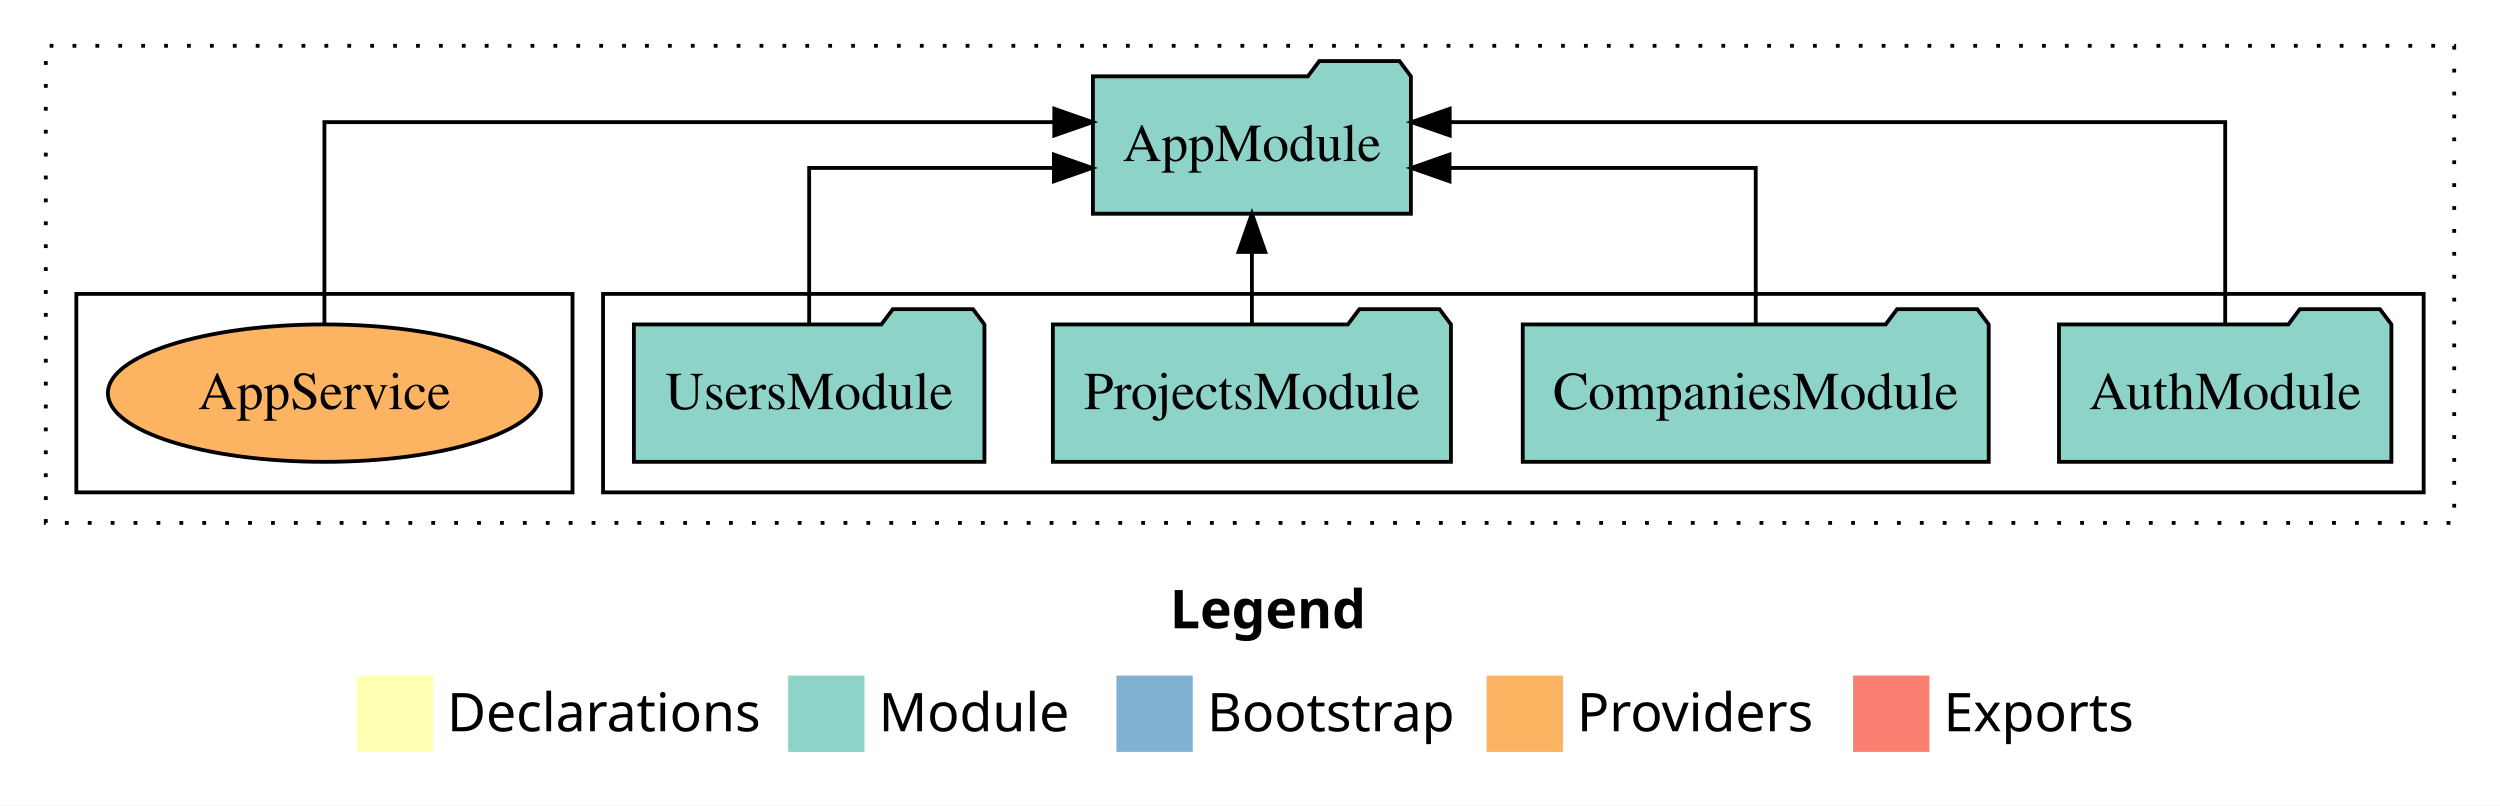
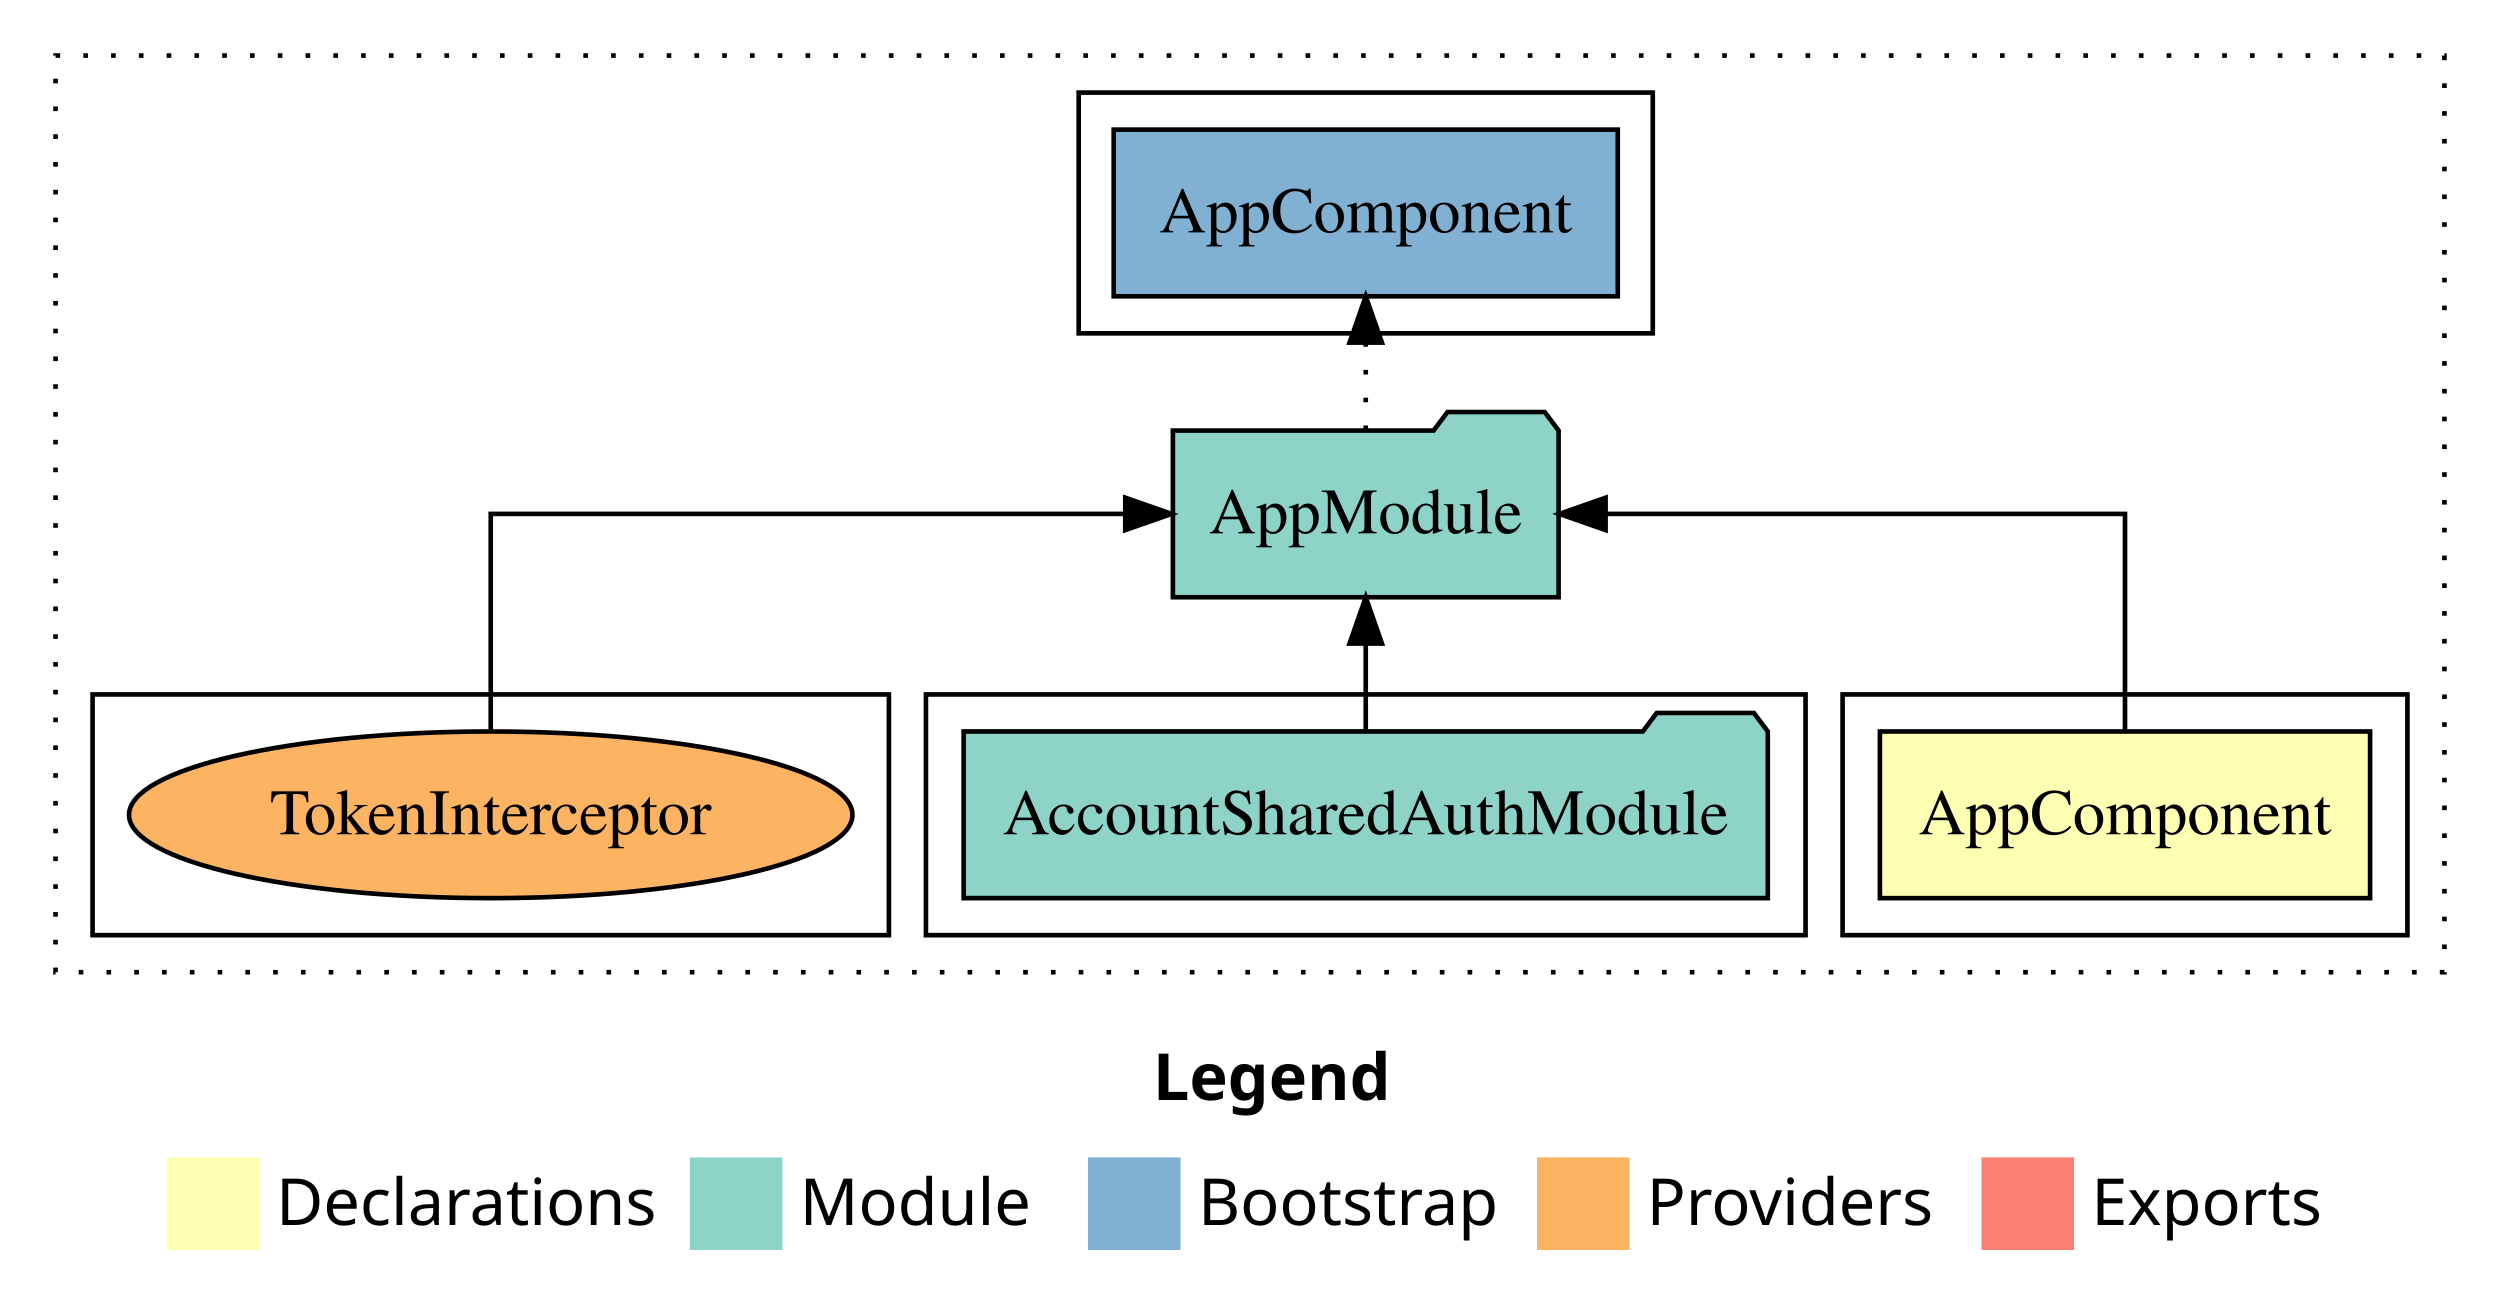
- <svg xmlns="http://www.w3.org/2000/svg" width="655pt" height="211pt" viewBox="0.00 0.00 655.00 211.00">
-   <g id="graph0" class="graph" transform="scale(1 1) rotate(0) translate(4 207)">
-     <polygon fill="#ffffff" stroke="transparent" points="-4,4 -4,-207 651,-207 651,4 -4,4" />
-     <text text-anchor="start" x="302.509" y="-42.4" font-family="sans-serif" font-weight="bold" font-size="14.00" fill="#000000">Legend</text>
-     <polygon fill="#ffffb3" stroke="transparent" points="89.5,-10 89.5,-30 109.5,-30 109.5,-10 89.5,-10" />
-     <text text-anchor="start" x="113.129" y="-15.4" font-family="sans-serif" font-size="14.00" fill="#000000">  Declarations</text>
-     <polygon fill="#8dd3c7" stroke="transparent" points="202.5,-10 202.5,-30 222.5,-30 222.5,-10 202.5,-10" />
-     <text text-anchor="start" x="226.225" y="-15.4" font-family="sans-serif" font-size="14.00" fill="#000000">  Module</text>
-     <polygon fill="#80b1d3" stroke="transparent" points="288.5,-10 288.5,-30 308.5,-30 308.5,-10 288.5,-10" />
-     <text text-anchor="start" x="312.281" y="-15.4" font-family="sans-serif" font-size="14.00" fill="#000000">  Bootstrap</text>
-     <polygon fill="#fdb462" stroke="transparent" points="385.5,-10 385.5,-30 405.5,-30 405.5,-10 385.5,-10" />
-     <text text-anchor="start" x="409.173" y="-15.4" font-family="sans-serif" font-size="14.00" fill="#000000">  Providers</text>
-     <polygon fill="#fb8072" stroke="transparent" points="481.5,-10 481.5,-30 501.5,-30 501.5,-10 481.5,-10" />
-     <text text-anchor="start" x="505.226" y="-15.4" font-family="sans-serif" font-size="14.00" fill="#000000">  Exports</text>
+ <svg xmlns="http://www.w3.org/2000/svg" width="540pt" height="284pt" viewBox="0.00 0.00 540.00 284.00">
+   <g id="graph0" class="graph" transform="scale(1 1) rotate(0) translate(4 280)">
+     <polygon fill="#ffffff" stroke="transparent" points="-4,4 -4,-280 536,-280 536,4 -4,4" />
+     <text text-anchor="start" x="245.009" y="-42.4" font-family="sans-serif" font-weight="bold" font-size="14.00" fill="#000000">Legend</text>
+     <polygon fill="#ffffb3" stroke="transparent" points="32,-10 32,-30 52,-30 52,-10 32,-10" />
+     <text text-anchor="start" x="55.629" y="-15.4" font-family="sans-serif" font-size="14.00" fill="#000000">  Declarations</text>
+     <polygon fill="#8dd3c7" stroke="transparent" points="145,-10 145,-30 165,-30 165,-10 145,-10" />
+     <text text-anchor="start" x="168.725" y="-15.4" font-family="sans-serif" font-size="14.00" fill="#000000">  Module</text>
+     <polygon fill="#80b1d3" stroke="transparent" points="231,-10 231,-30 251,-30 251,-10 231,-10" />
+     <text text-anchor="start" x="254.781" y="-15.4" font-family="sans-serif" font-size="14.00" fill="#000000">  Bootstrap</text>
+     <polygon fill="#fdb462" stroke="transparent" points="328,-10 328,-30 348,-30 348,-10 328,-10" />
+     <text text-anchor="start" x="351.673" y="-15.4" font-family="sans-serif" font-size="14.00" fill="#000000">  Providers</text>
+     <polygon fill="#fb8072" stroke="transparent" points="424,-10 424,-30 444,-30 444,-10 424,-10" />
+     <text text-anchor="start" x="447.726" y="-15.4" font-family="sans-serif" font-size="14.00" fill="#000000">  Exports</text>
    <g id="clust1" class="cluster">
-       <polygon fill="none" stroke="#000000" stroke-dasharray="1,5" points="8,-70 8,-195 639,-195 639,-70 8,-70" />
+       <polygon fill="none" stroke="#000000" stroke-dasharray="1,5" points="8,-70 8,-268 524,-268 524,-70 8,-70" />
    </g>
-     <g id="clust3" class="cluster">
-       <polygon fill="none" stroke="#000000" points="154,-78 154,-130 631,-130 631,-78 154,-78" />
+     <g id="clust2" class="cluster">
+       <polygon fill="none" stroke="#000000" points="394,-78 394,-130 516,-130 516,-78 394,-78" />
+     </g>
+     <g id="clust4" class="cluster">
+       <polygon fill="none" stroke="#000000" points="196,-78 196,-130 386,-130 386,-78 196,-78" />
    </g>
    <g id="clust6" class="cluster">
-       <polygon fill="none" stroke="#000000" points="16,-78 16,-130 146,-130 146,-78 16,-78" />
+       <polygon fill="none" stroke="#000000" points="229,-208 229,-260 353,-260 353,-208 229,-208" />
+     </g>
+     <g id="clust7" class="cluster">
+       <polygon fill="none" stroke="#000000" points="16,-78 16,-130 188,-130 188,-78 16,-78" />
    </g>
    <g id="node1" class="node">
-       <polygon fill="#8dd3c7" stroke="#000000" points="622.548,-122 619.548,-126 598.548,-126 595.548,-122 535.452,-122 535.452,-86 622.548,-86 622.548,-122" />
-       <text text-anchor="middle" x="579" y="-99.8" font-family="Times,serif" font-size="14.00" fill="#000000">AuthModule</text>
+       <polygon fill="#ffffb3" stroke="#000000" points="507.94,-122 402.06,-122 402.06,-86 507.94,-86 507.94,-122" />
+       <text text-anchor="middle" x="455" y="-99.8" font-family="Times,serif" font-size="14.00" fill="#000000">AppComponent</text>
+     </g>
+     <g id="node2" class="node">
+       <polygon fill="#8dd3c7" stroke="#000000" points="332.657,-187 329.657,-191 308.657,-191 305.657,-187 249.343,-187 249.343,-151 332.657,-151 332.657,-187" />
+       <text text-anchor="middle" x="291" y="-164.8" font-family="Times,serif" font-size="14.00" fill="#000000">AppModule</text>
+     </g>
+     <g id="edge1" class="edge">
+       <path fill="none" stroke="#000000" d="M455,-122.106C455,-141.339 455,-169 455,-169 455,-169 342.808,-169 342.808,-169" />
+       <polygon fill="#000000" stroke="#000000" points="342.808,-165.5 332.808,-169 342.808,-172.5 342.808,-165.5" />
+     </g>
+     <g id="node4" class="node">
+       <polygon fill="#80b1d3" stroke="#000000" points="345.439,-252 236.561,-252 236.561,-216 345.439,-216 345.439,-252" />
+       <text text-anchor="middle" x="291" y="-229.8" font-family="Times,serif" font-size="14.00" fill="#000000">AppComponent </text>
+     </g>
+     <g id="edge3" class="edge">
+       <path fill="none" stroke="#000000" stroke-dasharray="1,5" d="M291,-187.106C291,-187.106 291,-205.991 291,-205.991" />
+       <polygon fill="#000000" stroke="#000000" points="287.5,-205.991 291,-215.991 294.5,-205.991 287.5,-205.991" />
+     </g>
+     <g id="node3" class="node">
+       <polygon fill="#8dd3c7" stroke="#000000" points="377.846,-122 374.846,-126 353.846,-126 350.846,-122 204.154,-122 204.154,-86 377.846,-86 377.846,-122" />
+       <text text-anchor="middle" x="291" y="-99.8" font-family="Times,serif" font-size="14.00" fill="#000000">AccountSharedAuthModule</text>
+     </g>
+     <g id="edge2" class="edge">
+       <path fill="none" stroke="#000000" d="M291,-122.106C291,-122.106 291,-140.991 291,-140.991" />
+       <polygon fill="#000000" stroke="#000000" points="287.5,-140.991 291,-150.991 294.5,-140.991 287.5,-140.991" />
    </g>
    <g id="node5" class="node">
-       <polygon fill="#8dd3c7" stroke="#000000" points="365.657,-187 362.657,-191 341.657,-191 338.657,-187 282.343,-187 282.343,-151 365.657,-151 365.657,-187" />
-       <text text-anchor="middle" x="324" y="-164.8" font-family="Times,serif" font-size="14.00" fill="#000000">AppModule</text>
-     </g>
-     <g id="edge1" class="edge">
-       <path fill="none" stroke="#000000" d="M579,-122.284C579,-143.321 579,-175 579,-175 579,-175 375.822,-175 375.822,-175" />
-       <polygon fill="#000000" stroke="#000000" points="375.823,-171.5 365.822,-175 375.822,-178.5 375.823,-171.5" />
-     </g>
-     <g id="node2" class="node">
-       <polygon fill="#8dd3c7" stroke="#000000" points="517.042,-122 514.042,-126 493.042,-126 490.042,-122 394.958,-122 394.958,-86 517.042,-86 517.042,-122" />
-       <text text-anchor="middle" x="456" y="-99.8" font-family="Times,serif" font-size="14.00" fill="#000000">CompaniesModule</text>
-     </g>
-     <g id="edge2" class="edge">
-       <path fill="none" stroke="#000000" d="M456,-122.022C456,-139.373 456,-163 456,-163 456,-163 375.766,-163 375.766,-163" />
-       <polygon fill="#000000" stroke="#000000" points="375.766,-159.5 365.766,-163 375.766,-166.5 375.766,-159.5" />
-     </g>
-     <g id="node3" class="node">
-       <polygon fill="#8dd3c7" stroke="#000000" points="376.149,-122 373.149,-126 352.149,-126 349.149,-122 271.851,-122 271.851,-86 376.149,-86 376.149,-122" />
-       <text text-anchor="middle" x="324" y="-99.8" font-family="Times,serif" font-size="14.00" fill="#000000">ProjectsModule</text>
-     </g>
-     <g id="edge3" class="edge">
-       <path fill="none" stroke="#000000" d="M324,-122.106C324,-122.106 324,-140.991 324,-140.991" />
-       <polygon fill="#000000" stroke="#000000" points="320.5,-140.991 324,-150.991 327.5,-140.991 320.5,-140.991" />
-     </g>
-     <g id="node4" class="node">
-       <polygon fill="#8dd3c7" stroke="#000000" points="253.922,-122 250.922,-126 229.922,-126 226.922,-122 162.078,-122 162.078,-86 253.922,-86 253.922,-122" />
-       <text text-anchor="middle" x="208" y="-99.8" font-family="Times,serif" font-size="14.00" fill="#000000">UsersModule</text>
+       <ellipse fill="#fdb462" stroke="#000000" cx="102" cy="-104" rx="78.131" ry="18" />
+       <text text-anchor="middle" x="102" y="-99.8" font-family="Times,serif" font-size="14.00" fill="#000000">TokenInterceptor</text>
    </g>
    <g id="edge4" class="edge">
-       <path fill="none" stroke="#000000" d="M208,-122.022C208,-139.373 208,-163 208,-163 208,-163 272.121,-163 272.121,-163" />
-       <polygon fill="#000000" stroke="#000000" points="272.121,-166.5 282.121,-163 272.121,-159.5 272.121,-166.5" />
-     </g>
-     <g id="node6" class="node">
-       <ellipse fill="#fdb462" stroke="#000000" cx="81" cy="-104" rx="56.741" ry="18" />
-       <text text-anchor="middle" x="81" y="-99.8" font-family="Times,serif" font-size="14.00" fill="#000000">AppService</text>
-     </g>
-     <g id="edge5" class="edge">
-       <path fill="none" stroke="#000000" d="M81,-122.284C81,-143.321 81,-175 81,-175 81,-175 272.227,-175 272.227,-175" />
-       <polygon fill="#000000" stroke="#000000" points="272.227,-178.5 282.227,-175 272.227,-171.5 272.227,-178.5" />
+       <path fill="none" stroke="#000000" d="M102,-122.106C102,-141.339 102,-169 102,-169 102,-169 239.055,-169 239.055,-169" />
+       <polygon fill="#000000" stroke="#000000" points="239.055,-172.5 249.055,-169 239.055,-165.5 239.055,-172.5" />
    </g>
  </g>
</svg>
